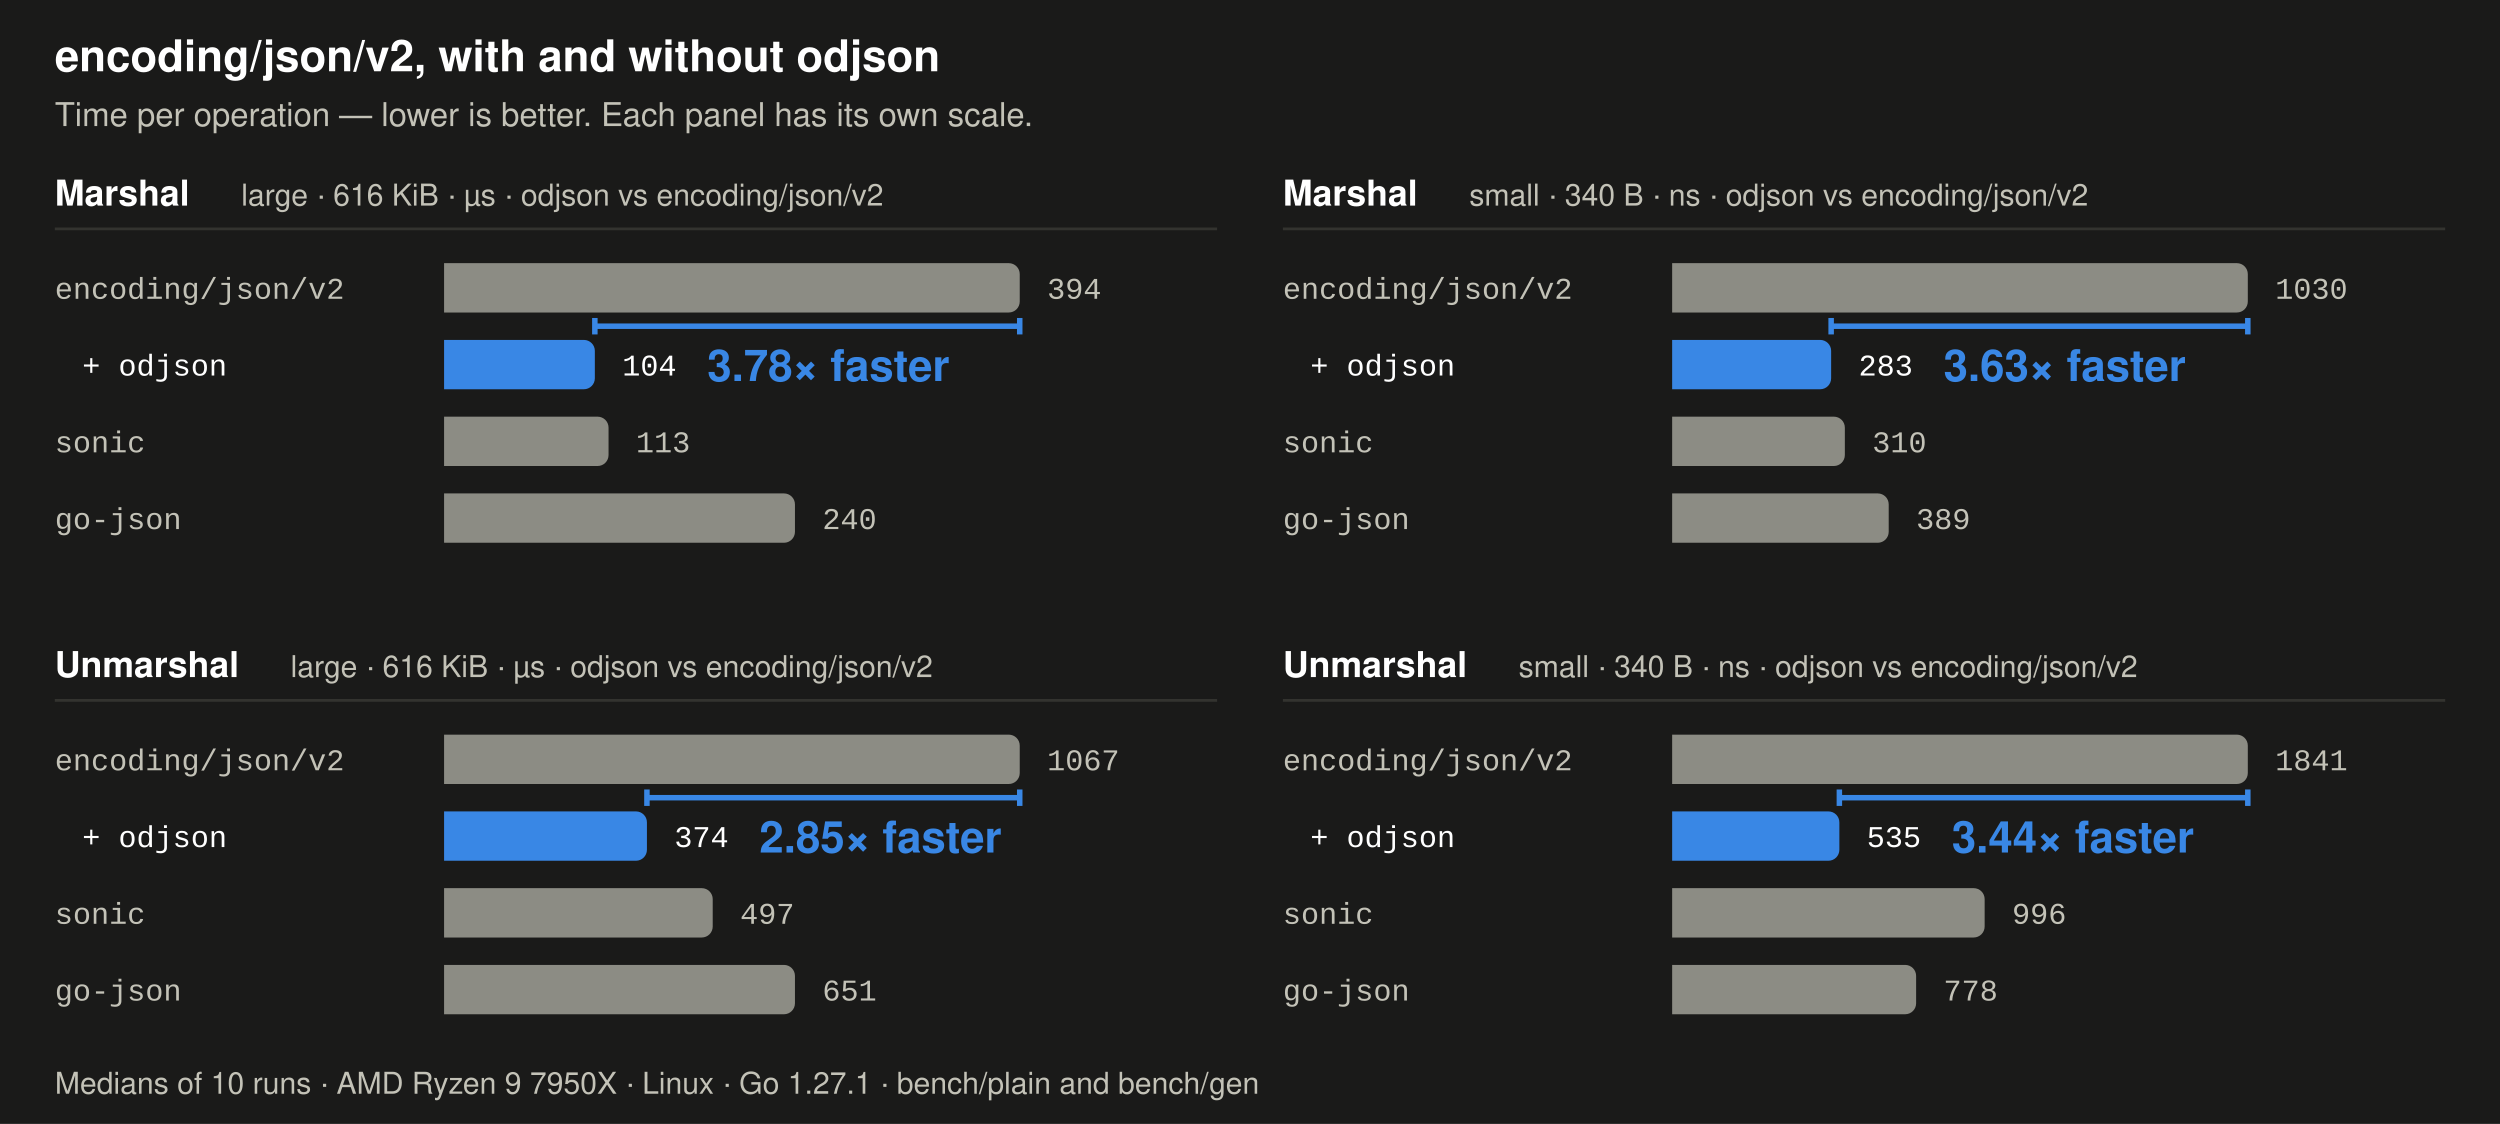
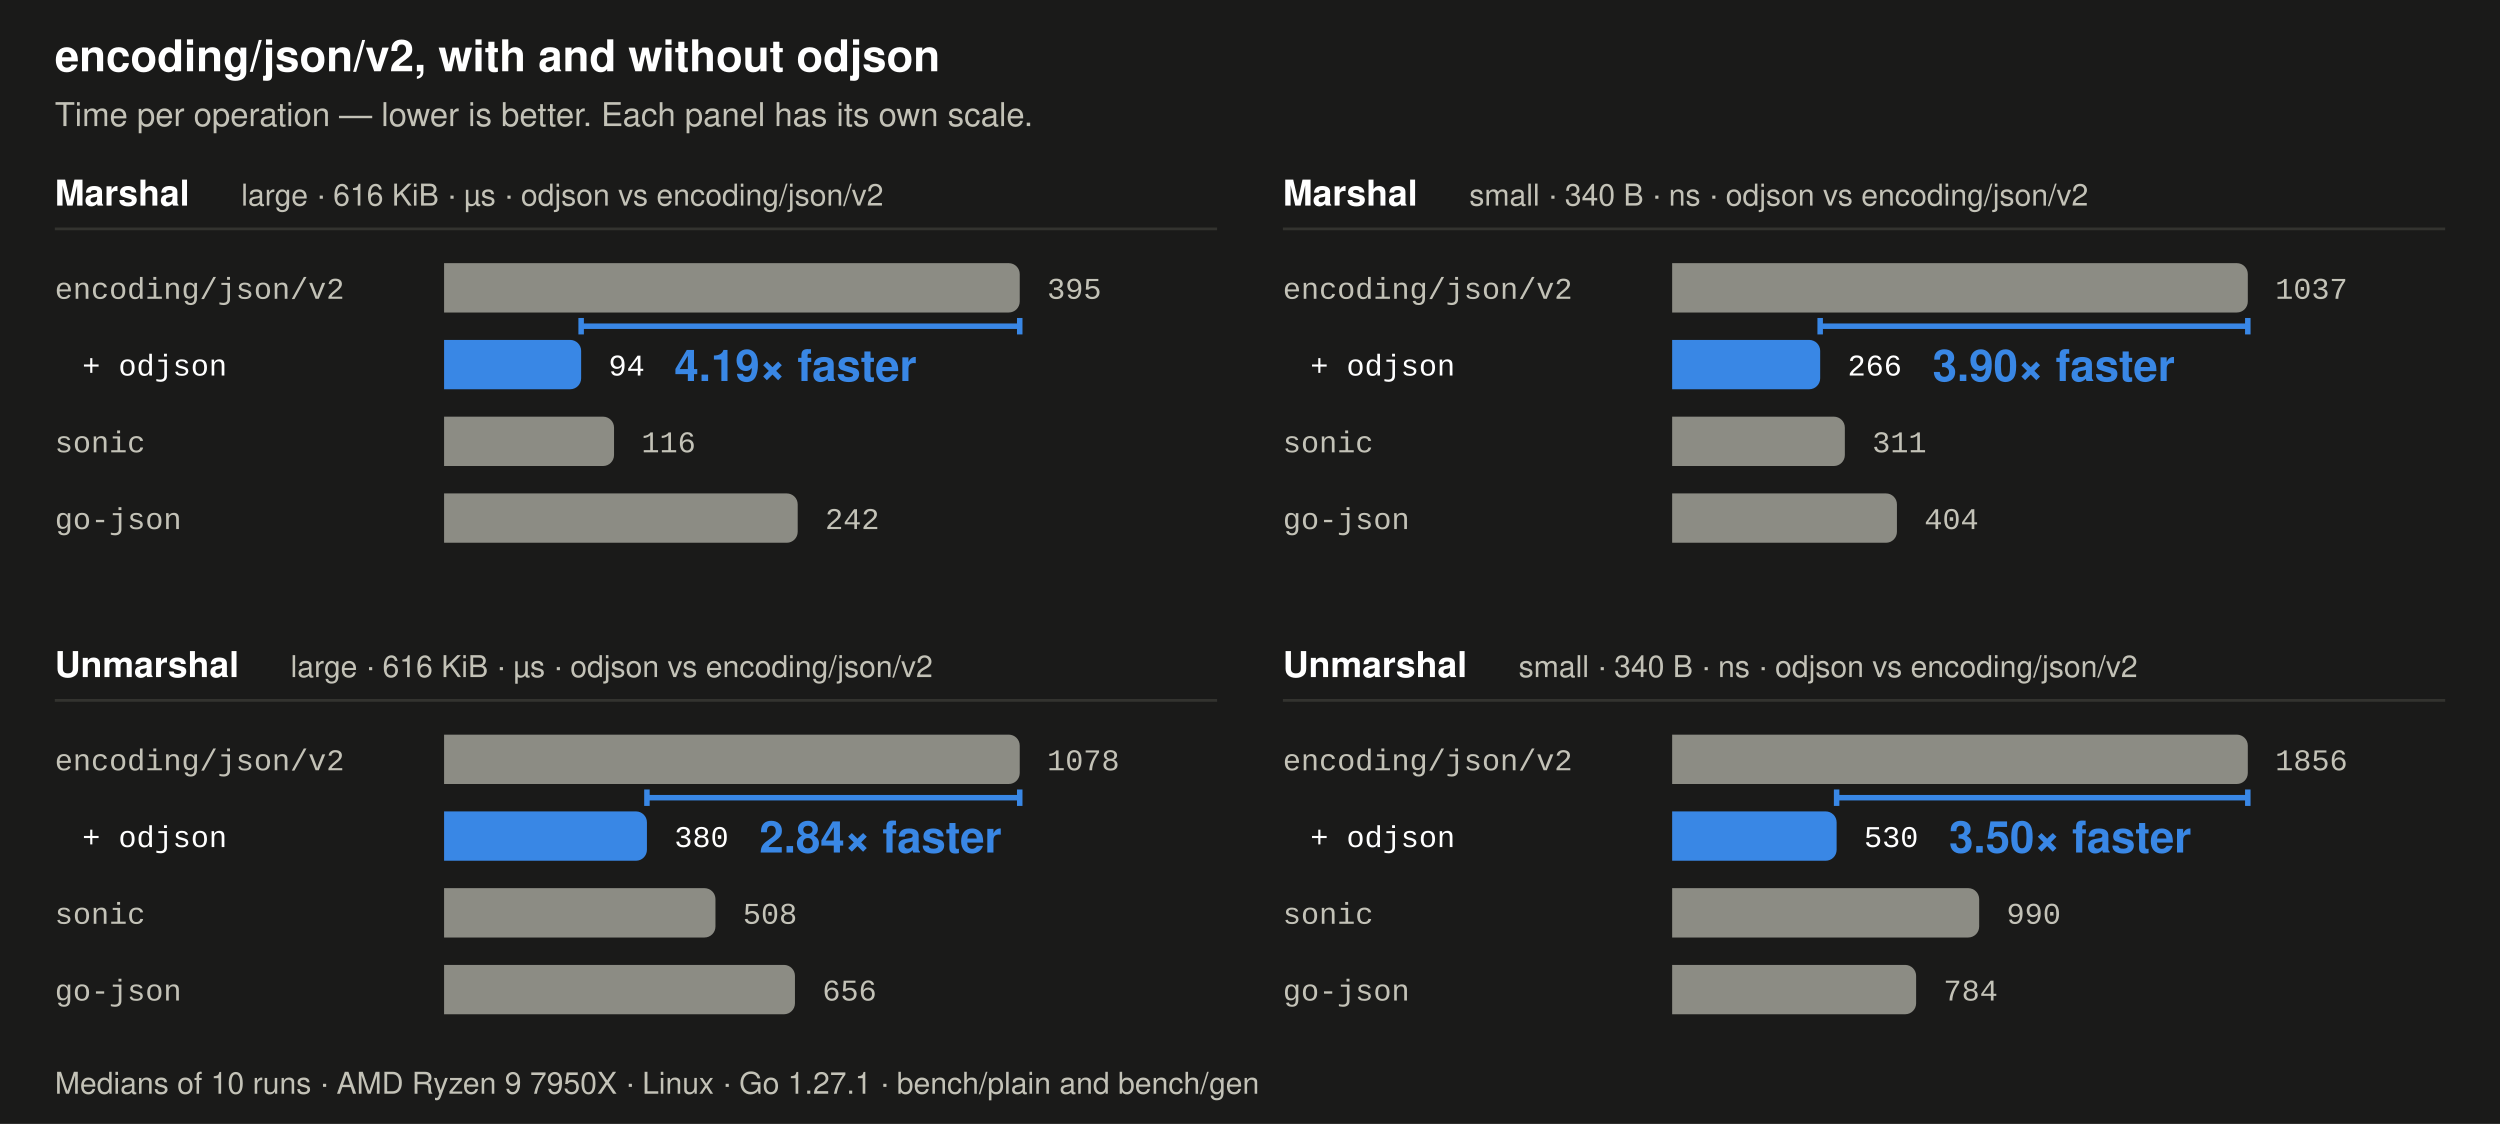
- <svg xmlns="http://www.w3.org/2000/svg" width="912" height="410" viewBox="0 0 912 410" role="img" aria-label="Benchmark comparison, lower is better. Marshal large · 616 KiB: encoding/json/v2 394 µs, + odjson 104 µs, sonic 113 µs, go-json 240 µs. Marshal small · 340 B: encoding/json/v2 1030 ns, + odjson 283 ns, sonic 310 ns, go-json 389 ns. Unmarshal large · 616 KiB: encoding/json/v2 1067 µs, + odjson 374 µs, sonic 497 µs, go-json 651 µs. Unmarshal small · 340 B: encoding/json/v2 1841 ns, + odjson 535 ns, sonic 996 ns, go-json 778 ns.">
+ <svg xmlns="http://www.w3.org/2000/svg" width="912" height="410" viewBox="0 0 912 410" role="img" aria-label="Benchmark comparison, lower is better. Marshal large · 616 KiB: encoding/json/v2 395 µs, + odjson 94 µs, sonic 116 µs, go-json 242 µs. Marshal small · 340 B: encoding/json/v2 1037 ns, + odjson 266 ns, sonic 311 ns, go-json 404 ns. Unmarshal large · 616 KiB: encoding/json/v2 1078 µs, + odjson 380 µs, sonic 508 µs, go-json 656 µs. Unmarshal small · 340 B: encoding/json/v2 1856 ns, + odjson 530 ns, sonic 990 ns, go-json 784 ns.">
  <style>
text{font-family:-apple-system,BlinkMacSystemFont,"Segoe UI",Helvetica,Arial,sans-serif}
.mono{font-family:ui-monospace,SFMono-Regular,Menlo,Consolas,"Liberation Mono",monospace}
.t1{fill:#ffffff}.t2{fill:#c3c2b7}
</style>
  <rect width="912" height="410" fill="#1a1a19" />
  <text class="t1" x="20" y="26" font-size="16" font-weight="600">encoding/json/v2, with and without odjson</text>
  <text class="t2" x="20" y="46" font-size="12">Time per operation — lower is better. Each panel has its own scale.</text>
  <text class="t1" x="20" y="75" font-size="13" font-weight="600">Marshal</text>
  <text class="t2" x="88" y="75" font-size="11">large · 616 KiB · µs · odjson vs encoding/json/v2</text>
  <rect x="20" y="83" width="424" height="1" fill="#33332f" />
  <text class="mono t2" x="20" y="109" font-size="11">encoding/json/v2</text>
  <path d="M162 96 h206 a4 4 0 0 1 4 4 v10 a4 4 0 0 1 -4 4 h-206 z" fill="#8c8c84" />
-   <text class="mono t2" x="382" y="109" font-size="11">394</text>
+   <text class="mono t2" x="382" y="109" font-size="11">395</text>
  <text class="mono t1" x="30" y="137" font-size="11">+ odjson</text>
-   <path d="M162 124 h51 a4 4 0 0 1 4 4 v10 a4 4 0 0 1 -4 4 h-51 z" fill="#3987e5" />
-   <text class="mono t1" x="227" y="137" font-size="11">104</text>
-   <path d="M217 116 v6 m0 -3 H372 m0 -3 v6" stroke="#3987e5" stroke-width="2" fill="none" />
-   <text x="258" y="139" font-size="16" font-weight="700" fill="#3987e5">3.78× faster</text>
+   <path d="M162 124 h46 a4 4 0 0 1 4 4 v10 a4 4 0 0 1 -4 4 h-46 z" fill="#3987e5" />
+   <text class="mono t1" x="222" y="137" font-size="11">94</text>
+   <path d="M212 116 v6 m0 -3 H372 m0 -3 v6" stroke="#3987e5" stroke-width="2" fill="none" />
+   <text x="246" y="139" font-size="16" font-weight="700" fill="#3987e5">4.19× faster</text>
  <text class="mono t2" x="20" y="165" font-size="11">sonic</text>
-   <path d="M162 152 h56 a4 4 0 0 1 4 4 v10 a4 4 0 0 1 -4 4 h-56 z" fill="#8c8c84" />
-   <text class="mono t2" x="232" y="165" font-size="11">113</text>
+   <path d="M162 152 h58 a4 4 0 0 1 4 4 v10 a4 4 0 0 1 -4 4 h-58 z" fill="#8c8c84" />
+   <text class="mono t2" x="234" y="165" font-size="11">116</text>
  <text class="mono t2" x="20" y="193" font-size="11">go-json</text>
-   <path d="M162 180 h124 a4 4 0 0 1 4 4 v10 a4 4 0 0 1 -4 4 h-124 z" fill="#8c8c84" />
-   <text class="mono t2" x="300" y="193" font-size="11">240</text>
+   <path d="M162 180 h125 a4 4 0 0 1 4 4 v10 a4 4 0 0 1 -4 4 h-125 z" fill="#8c8c84" />
+   <text class="mono t2" x="301" y="193" font-size="11">242</text>
  <text class="t1" x="468" y="75" font-size="13" font-weight="600">Marshal</text>
  <text class="t2" x="536" y="75" font-size="11">small · 340 B · ns · odjson vs encoding/json/v2</text>
  <rect x="468" y="83" width="424" height="1" fill="#33332f" />
  <text class="mono t2" x="468" y="109" font-size="11">encoding/json/v2</text>
  <path d="M610 96 h206 a4 4 0 0 1 4 4 v10 a4 4 0 0 1 -4 4 h-206 z" fill="#8c8c84" />
-   <text class="mono t2" x="830" y="109" font-size="11">1030</text>
+   <text class="mono t2" x="830" y="109" font-size="11">1037</text>
  <text class="mono t1" x="478" y="137" font-size="11">+ odjson</text>
-   <path d="M610 124 h54 a4 4 0 0 1 4 4 v10 a4 4 0 0 1 -4 4 h-54 z" fill="#3987e5" />
-   <text class="mono t1" x="678" y="137" font-size="11">283</text>
-   <path d="M668 116 v6 m0 -3 H820 m0 -3 v6" stroke="#3987e5" stroke-width="2" fill="none" />
-   <text x="709" y="139" font-size="16" font-weight="700" fill="#3987e5">3.63× faster</text>
+   <path d="M610 124 h50 a4 4 0 0 1 4 4 v10 a4 4 0 0 1 -4 4 h-50 z" fill="#3987e5" />
+   <text class="mono t1" x="674" y="137" font-size="11">266</text>
+   <path d="M664 116 v6 m0 -3 H820 m0 -3 v6" stroke="#3987e5" stroke-width="2" fill="none" />
+   <text x="705" y="139" font-size="16" font-weight="700" fill="#3987e5">3.90× faster</text>
  <text class="mono t2" x="468" y="165" font-size="11">sonic</text>
  <path d="M610 152 h59 a4 4 0 0 1 4 4 v10 a4 4 0 0 1 -4 4 h-59 z" fill="#8c8c84" />
-   <text class="mono t2" x="683" y="165" font-size="11">310</text>
+   <text class="mono t2" x="683" y="165" font-size="11">311</text>
  <text class="mono t2" x="468" y="193" font-size="11">go-json</text>
-   <path d="M610 180 h75 a4 4 0 0 1 4 4 v10 a4 4 0 0 1 -4 4 h-75 z" fill="#8c8c84" />
-   <text class="mono t2" x="699" y="193" font-size="11">389</text>
+   <path d="M610 180 h78 a4 4 0 0 1 4 4 v10 a4 4 0 0 1 -4 4 h-78 z" fill="#8c8c84" />
+   <text class="mono t2" x="702" y="193" font-size="11">404</text>
  <text class="t1" x="20" y="247" font-size="13" font-weight="600">Unmarshal</text>
  <text class="t2" x="106" y="247" font-size="11">large · 616 KiB · µs · odjson vs encoding/json/v2</text>
  <rect x="20" y="255" width="424" height="1" fill="#33332f" />
  <text class="mono t2" x="20" y="281" font-size="11">encoding/json/v2</text>
  <path d="M162 268 h206 a4 4 0 0 1 4 4 v10 a4 4 0 0 1 -4 4 h-206 z" fill="#8c8c84" />
-   <text class="mono t2" x="382" y="281" font-size="11">1067</text>
+   <text class="mono t2" x="382" y="281" font-size="11">1078</text>
  <text class="mono t1" x="30" y="309" font-size="11">+ odjson</text>
  <path d="M162 296 h70 a4 4 0 0 1 4 4 v10 a4 4 0 0 1 -4 4 h-70 z" fill="#3987e5" />
-   <text class="mono t1" x="246" y="309" font-size="11">374</text>
+   <text class="mono t1" x="246" y="309" font-size="11">380</text>
  <path d="M236 288 v6 m0 -3 H372 m0 -3 v6" stroke="#3987e5" stroke-width="2" fill="none" />
-   <text x="277" y="311" font-size="16" font-weight="700" fill="#3987e5">2.85× faster</text>
+   <text x="277" y="311" font-size="16" font-weight="700" fill="#3987e5">2.84× faster</text>
  <text class="mono t2" x="20" y="337" font-size="11">sonic</text>
-   <path d="M162 324 h94 a4 4 0 0 1 4 4 v10 a4 4 0 0 1 -4 4 h-94 z" fill="#8c8c84" />
-   <text class="mono t2" x="270" y="337" font-size="11">497</text>
+   <path d="M162 324 h95 a4 4 0 0 1 4 4 v10 a4 4 0 0 1 -4 4 h-95 z" fill="#8c8c84" />
+   <text class="mono t2" x="271" y="337" font-size="11">508</text>
  <text class="mono t2" x="20" y="365" font-size="11">go-json</text>
  <path d="M162 352 h124 a4 4 0 0 1 4 4 v10 a4 4 0 0 1 -4 4 h-124 z" fill="#8c8c84" />
-   <text class="mono t2" x="300" y="365" font-size="11">651</text>
+   <text class="mono t2" x="300" y="365" font-size="11">656</text>
  <text class="t1" x="468" y="247" font-size="13" font-weight="600">Unmarshal</text>
  <text class="t2" x="554" y="247" font-size="11">small · 340 B · ns · odjson vs encoding/json/v2</text>
  <rect x="468" y="255" width="424" height="1" fill="#33332f" />
  <text class="mono t2" x="468" y="281" font-size="11">encoding/json/v2</text>
  <path d="M610 268 h206 a4 4 0 0 1 4 4 v10 a4 4 0 0 1 -4 4 h-206 z" fill="#8c8c84" />
-   <text class="mono t2" x="830" y="281" font-size="11">1841</text>
+   <text class="mono t2" x="830" y="281" font-size="11">1856</text>
  <text class="mono t1" x="478" y="309" font-size="11">+ odjson</text>
-   <path d="M610 296 h57 a4 4 0 0 1 4 4 v10 a4 4 0 0 1 -4 4 h-57 z" fill="#3987e5" />
-   <text class="mono t1" x="681" y="309" font-size="11">535</text>
-   <path d="M671 288 v6 m0 -3 H820 m0 -3 v6" stroke="#3987e5" stroke-width="2" fill="none" />
-   <text x="712" y="311" font-size="16" font-weight="700" fill="#3987e5">3.44× faster</text>
+   <path d="M610 296 h56 a4 4 0 0 1 4 4 v10 a4 4 0 0 1 -4 4 h-56 z" fill="#3987e5" />
+   <text class="mono t1" x="680" y="309" font-size="11">530</text>
+   <path d="M670 288 v6 m0 -3 H820 m0 -3 v6" stroke="#3987e5" stroke-width="2" fill="none" />
+   <text x="711" y="311" font-size="16" font-weight="700" fill="#3987e5">3.50× faster</text>
  <text class="mono t2" x="468" y="337" font-size="11">sonic</text>
-   <path d="M610 324 h110 a4 4 0 0 1 4 4 v10 a4 4 0 0 1 -4 4 h-110 z" fill="#8c8c84" />
-   <text class="mono t2" x="734" y="337" font-size="11">996</text>
+   <path d="M610 324 h108 a4 4 0 0 1 4 4 v10 a4 4 0 0 1 -4 4 h-108 z" fill="#8c8c84" />
+   <text class="mono t2" x="732" y="337" font-size="11">990</text>
  <text class="mono t2" x="468" y="365" font-size="11">go-json</text>
  <path d="M610 352 h85 a4 4 0 0 1 4 4 v10 a4 4 0 0 1 -4 4 h-85 z" fill="#8c8c84" />
-   <text class="mono t2" x="709" y="365" font-size="11">778</text>
+   <text class="mono t2" x="709" y="365" font-size="11">784</text>
  <text class="t2" x="20" y="399" font-size="11">Medians of 10 runs · AMD Ryzen 9 7950X · Linux · Go 1.27.1 · bench/plain and bench/gen</text>
</svg>
